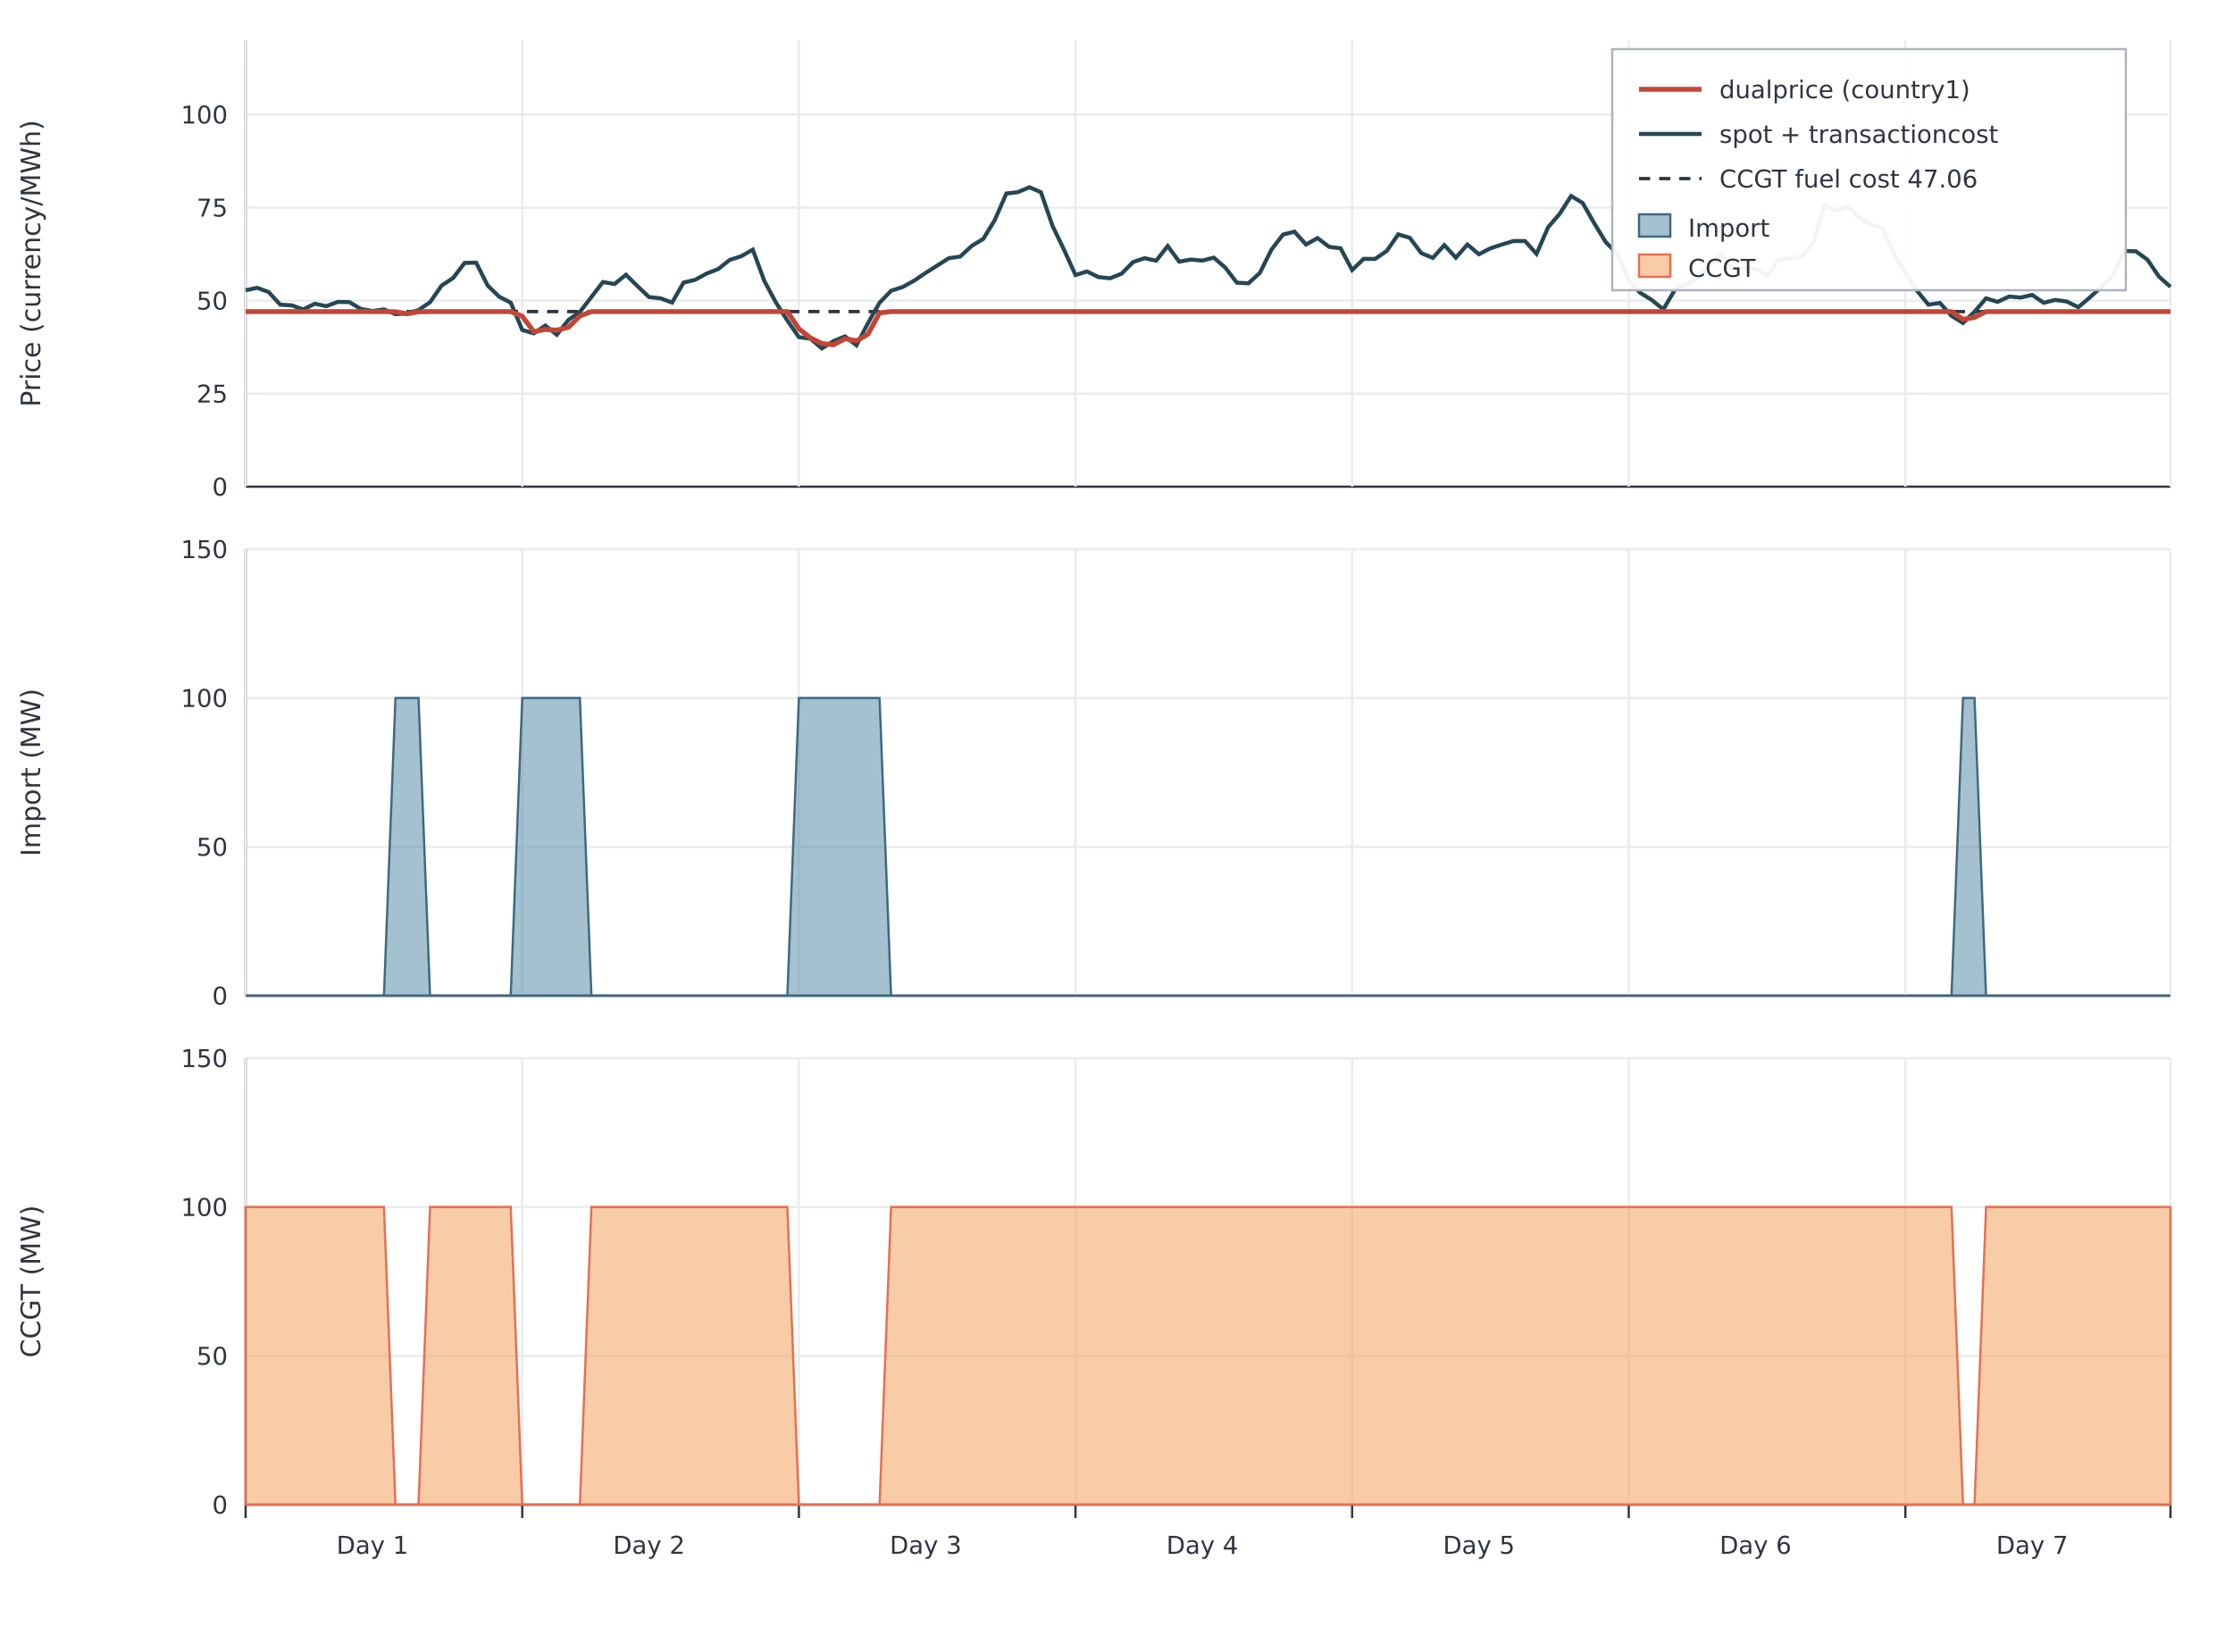
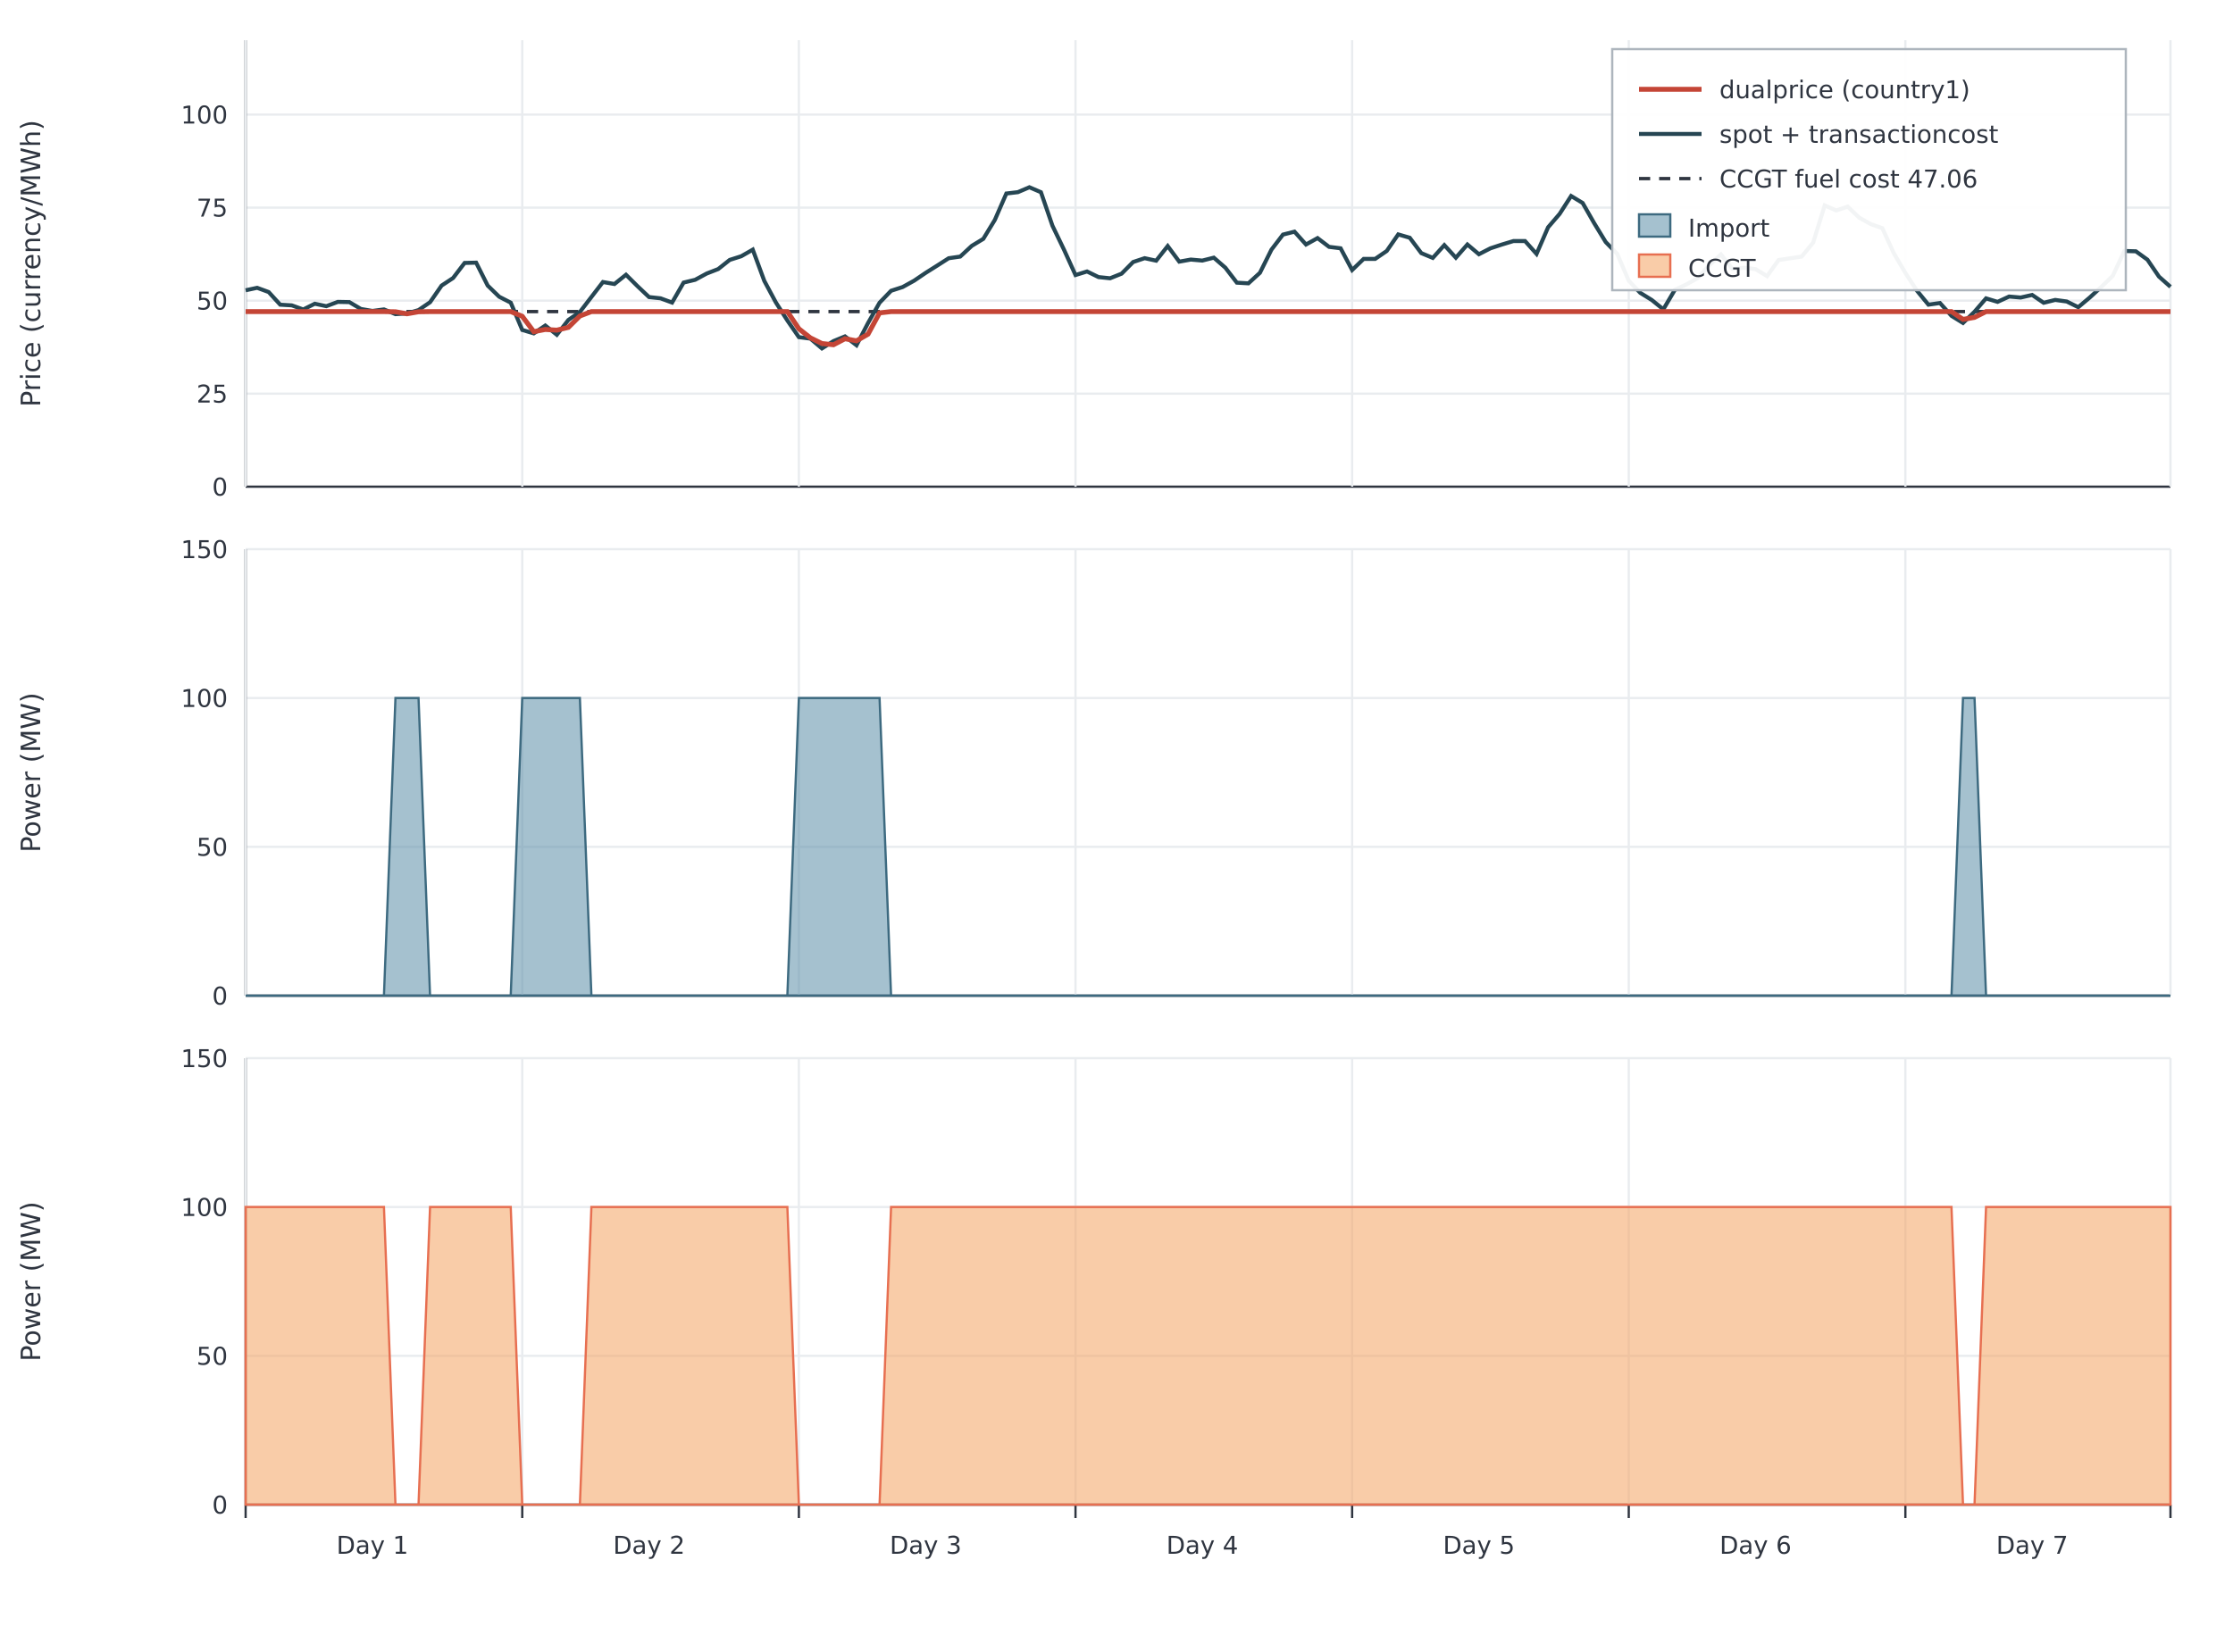
<svg xmlns="http://www.w3.org/2000/svg" width="1000" height="740" viewBox="0 0 1000 740" role="img" aria-label="Domestic dualprice versus import cost and CCGT dispatch over one week">
  <rect width="100%" height="100%" fill="#ffffff" />
  <line x1="110.0" y1="218.0" x2="972.0" y2="218.0" stroke="#e9ecef" stroke-width="1" />
  <text x="102.0" y="222.0" text-anchor="end" font-family="DejaVu Sans, sans-serif" font-size="11" fill="#2f3540">0</text>
  <line x1="110.0" y1="176.333" x2="972.0" y2="176.333" stroke="#e9ecef" stroke-width="1" />
  <text x="102.0" y="180.333" text-anchor="end" font-family="DejaVu Sans, sans-serif" font-size="11" fill="#2f3540">25</text>
  <line x1="110.0" y1="134.667" x2="972.0" y2="134.667" stroke="#e9ecef" stroke-width="1" />
  <text x="102.0" y="138.667" text-anchor="end" font-family="DejaVu Sans, sans-serif" font-size="11" fill="#2f3540">50</text>
  <line x1="110.0" y1="93.0" x2="972.0" y2="93.0" stroke="#e9ecef" stroke-width="1" />
  <text x="102.0" y="97.0" text-anchor="end" font-family="DejaVu Sans, sans-serif" font-size="11" fill="#2f3540">75</text>
  <line x1="110.0" y1="51.333" x2="972.0" y2="51.333" stroke="#e9ecef" stroke-width="1" />
  <text x="102.0" y="55.333" text-anchor="end" font-family="DejaVu Sans, sans-serif" font-size="11" fill="#2f3540">100</text>
  <line x1="110.0" y1="18.0" x2="110.0" y2="218.0" stroke="#2f3540" stroke-width="1" />
  <line x1="110.0" y1="218.0" x2="972.0" y2="218.0" stroke="#2f3540" stroke-width="1" />
  <text x="18" y="118.0" text-anchor="middle" font-family="DejaVu Sans, sans-serif" font-size="12" fill="#2f3540" transform="rotate(-90 18 118.0)">Price (currency/MWh)</text>
  <line x1="110.0" y1="446.0" x2="972.0" y2="446.0" stroke="#e9ecef" stroke-width="1" />
  <text x="102.0" y="450.0" text-anchor="end" font-family="DejaVu Sans, sans-serif" font-size="11" fill="#2f3540">0</text>
  <line x1="110.0" y1="379.333" x2="972.0" y2="379.333" stroke="#e9ecef" stroke-width="1" />
  <text x="102.0" y="383.333" text-anchor="end" font-family="DejaVu Sans, sans-serif" font-size="11" fill="#2f3540">50</text>
  <line x1="110.0" y1="312.667" x2="972.0" y2="312.667" stroke="#e9ecef" stroke-width="1" />
  <text x="102.0" y="316.667" text-anchor="end" font-family="DejaVu Sans, sans-serif" font-size="11" fill="#2f3540">100</text>
  <line x1="110.0" y1="246.0" x2="972.0" y2="246.0" stroke="#e9ecef" stroke-width="1" />
  <text x="102.0" y="250.0" text-anchor="end" font-family="DejaVu Sans, sans-serif" font-size="11" fill="#2f3540">150</text>
  <line x1="110.0" y1="246.0" x2="110.0" y2="446.0" stroke="#2f3540" stroke-width="1" />
  <line x1="110.0" y1="446.0" x2="972.0" y2="446.0" stroke="#2f3540" stroke-width="1" />
-   <text x="18" y="346.0" text-anchor="middle" font-family="DejaVu Sans, sans-serif" font-size="12" fill="#2f3540" transform="rotate(-90 18 346.0)">Import (MW)</text>
+   <text x="18" y="346.0" text-anchor="middle" font-family="DejaVu Sans, sans-serif" font-size="12" fill="#2f3540" transform="rotate(-90 18 346.0)">Power (MW)</text>
  <line x1="110.0" y1="674.0" x2="972.0" y2="674.0" stroke="#e9ecef" stroke-width="1" />
  <text x="102.0" y="678.0" text-anchor="end" font-family="DejaVu Sans, sans-serif" font-size="11" fill="#2f3540">0</text>
  <line x1="110.0" y1="607.333" x2="972.0" y2="607.333" stroke="#e9ecef" stroke-width="1" />
  <text x="102.0" y="611.333" text-anchor="end" font-family="DejaVu Sans, sans-serif" font-size="11" fill="#2f3540">50</text>
  <line x1="110.0" y1="540.667" x2="972.0" y2="540.667" stroke="#e9ecef" stroke-width="1" />
  <text x="102.0" y="544.667" text-anchor="end" font-family="DejaVu Sans, sans-serif" font-size="11" fill="#2f3540">100</text>
  <line x1="110.0" y1="474.0" x2="972.0" y2="474.0" stroke="#e9ecef" stroke-width="1" />
  <text x="102.0" y="478.0" text-anchor="end" font-family="DejaVu Sans, sans-serif" font-size="11" fill="#2f3540">150</text>
  <line x1="110.0" y1="474.0" x2="110.0" y2="674.0" stroke="#2f3540" stroke-width="1" />
  <line x1="110.0" y1="674.0" x2="972.0" y2="674.0" stroke="#2f3540" stroke-width="1" />
-   <text x="18" y="574.0" text-anchor="middle" font-family="DejaVu Sans, sans-serif" font-size="12" fill="#2f3540" transform="rotate(-90 18 574.0)">CCGT (MW)</text>
+   <text x="18" y="574.0" text-anchor="middle" font-family="DejaVu Sans, sans-serif" font-size="12" fill="#2f3540" transform="rotate(-90 18 574.0)">Power (MW)</text>
  <line x1="110.0" y1="18.0" x2="110.0" y2="218.0" stroke="#e9ecef" stroke-width="1" />
  <line x1="110.0" y1="246.0" x2="110.0" y2="446.0" stroke="#e9ecef" stroke-width="1" />
  <line x1="110.0" y1="474.0" x2="110.0" y2="674.0" stroke="#e9ecef" stroke-width="1" />
  <line x1="110.0" y1="674.0" x2="110.0" y2="680.0" stroke="#2f3540" stroke-width="1" />
  <text x="166.778" y="696.0" text-anchor="middle" font-family="DejaVu Sans, sans-serif" font-size="11" fill="#2f3540">Day 1</text>
  <line x1="233.88" y1="18.0" x2="233.88" y2="218.0" stroke="#e9ecef" stroke-width="1" />
  <line x1="233.88" y1="246.0" x2="233.88" y2="446.0" stroke="#e9ecef" stroke-width="1" />
  <line x1="233.88" y1="474.0" x2="233.88" y2="674.0" stroke="#e9ecef" stroke-width="1" />
  <line x1="233.88" y1="674.0" x2="233.88" y2="680.0" stroke="#2f3540" stroke-width="1" />
  <text x="290.659" y="696.0" text-anchor="middle" font-family="DejaVu Sans, sans-serif" font-size="11" fill="#2f3540">Day 2</text>
  <line x1="357.76" y1="18.0" x2="357.76" y2="218.0" stroke="#e9ecef" stroke-width="1" />
  <line x1="357.76" y1="246.0" x2="357.76" y2="446.0" stroke="#e9ecef" stroke-width="1" />
  <line x1="357.76" y1="474.0" x2="357.76" y2="674.0" stroke="#e9ecef" stroke-width="1" />
  <line x1="357.76" y1="674.0" x2="357.76" y2="680.0" stroke="#2f3540" stroke-width="1" />
  <text x="414.539" y="696.0" text-anchor="middle" font-family="DejaVu Sans, sans-serif" font-size="11" fill="#2f3540">Day 3</text>
  <line x1="481.641" y1="18.0" x2="481.641" y2="218.0" stroke="#e9ecef" stroke-width="1" />
  <line x1="481.641" y1="246.0" x2="481.641" y2="446.0" stroke="#e9ecef" stroke-width="1" />
  <line x1="481.641" y1="474.0" x2="481.641" y2="674.0" stroke="#e9ecef" stroke-width="1" />
  <line x1="481.641" y1="674.0" x2="481.641" y2="680.0" stroke="#2f3540" stroke-width="1" />
  <text x="538.419" y="696.0" text-anchor="middle" font-family="DejaVu Sans, sans-serif" font-size="11" fill="#2f3540">Day 4</text>
  <line x1="605.521" y1="18.0" x2="605.521" y2="218.0" stroke="#e9ecef" stroke-width="1" />
  <line x1="605.521" y1="246.0" x2="605.521" y2="446.0" stroke="#e9ecef" stroke-width="1" />
  <line x1="605.521" y1="474.0" x2="605.521" y2="674.0" stroke="#e9ecef" stroke-width="1" />
  <line x1="605.521" y1="674.0" x2="605.521" y2="680.0" stroke="#2f3540" stroke-width="1" />
  <text x="662.299" y="696.0" text-anchor="middle" font-family="DejaVu Sans, sans-serif" font-size="11" fill="#2f3540">Day 5</text>
  <line x1="729.401" y1="18.0" x2="729.401" y2="218.0" stroke="#e9ecef" stroke-width="1" />
  <line x1="729.401" y1="246.0" x2="729.401" y2="446.0" stroke="#e9ecef" stroke-width="1" />
  <line x1="729.401" y1="474.0" x2="729.401" y2="674.0" stroke="#e9ecef" stroke-width="1" />
  <line x1="729.401" y1="674.0" x2="729.401" y2="680.0" stroke="#2f3540" stroke-width="1" />
  <text x="786.18" y="696.0" text-anchor="middle" font-family="DejaVu Sans, sans-serif" font-size="11" fill="#2f3540">Day 6</text>
  <line x1="853.281" y1="18.0" x2="853.281" y2="218.0" stroke="#e9ecef" stroke-width="1" />
  <line x1="853.281" y1="246.0" x2="853.281" y2="446.0" stroke="#e9ecef" stroke-width="1" />
  <line x1="853.281" y1="474.0" x2="853.281" y2="674.0" stroke="#e9ecef" stroke-width="1" />
  <line x1="853.281" y1="674.0" x2="853.281" y2="680.0" stroke="#2f3540" stroke-width="1" />
  <text x="910.06" y="696.0" text-anchor="middle" font-family="DejaVu Sans, sans-serif" font-size="11" fill="#2f3540">Day 7</text>
  <line x1="972.0" y1="18.0" x2="972.0" y2="218.0" stroke="#e9ecef" stroke-width="1" />
  <line x1="972.0" y1="246.0" x2="972.0" y2="446.0" stroke="#e9ecef" stroke-width="1" />
  <line x1="972.0" y1="474.0" x2="972.0" y2="674.0" stroke="#e9ecef" stroke-width="1" />
  <line x1="972.0" y1="674.0" x2="972.0" y2="680.0" stroke="#2f3540" stroke-width="1" />
  <line x1="110.0" y1="139.567" x2="972.0" y2="139.567" stroke="#2f3540" stroke-width="1.5" stroke-dasharray="5 4" />
  <polyline fill="none" stroke="#264653" stroke-width="1.8" points="110.00,130.03 115.16,128.92 120.32,130.82 125.49,136.48 130.65,136.78 135.81,138.63 140.97,136.05 146.13,137.15 151.29,135.23 156.46,135.33 161.62,138.40 166.78,139.28 171.94,138.60 177.10,140.72 182.26,140.40 187.43,138.90 192.59,135.38 197.75,127.93 202.91,124.53 208.07,117.78 213.23,117.65 218.40,127.92 223.56,132.92 228.72,135.57 233.88,147.80 239.04,149.33 244.20,145.83 249.37,149.95 254.53,143.33 259.69,139.75 264.85,133.03 270.01,126.33 275.17,127.22 280.34,123.07 285.50,128.20 290.66,133.07 295.82,133.63 300.98,135.53 306.14,126.57 311.31,125.33 316.47,122.53 321.63,120.52 326.79,116.42 331.95,114.78 337.11,111.83 342.28,125.83 347.44,135.45 352.60,143.55 357.76,151.02 362.92,151.68 368.08,156.07 373.25,152.80 378.41,150.68 383.57,154.65 388.73,144.70 393.89,135.60 399.05,130.25 404.22,128.58 409.38,125.72 414.54,122.22 419.70,118.97 424.86,115.67 430.02,114.93 435.19,110.13 440.35,107.00 445.51,98.52 450.67,86.68 455.83,86.08 460.99,83.88 466.16,86.10 471.32,101.12 476.48,111.83 481.64,123.20 486.80,121.60 491.96,124.12 497.13,124.65 502.29,122.58 507.45,117.37 512.61,115.65 517.77,116.77 522.93,110.22 528.10,117.20 533.26,116.27 538.42,116.72 543.58,115.42 548.74,119.90 553.90,126.62 559.07,126.92 564.23,122.20 569.39,111.83 574.55,105.08 579.71,103.77 584.87,109.53 590.04,106.65 595.20,110.58 600.36,111.22 605.52,120.95 610.68,115.98 615.84,115.97 621.01,112.43 626.17,105.00 631.33,106.50 636.49,113.38 641.65,115.53 646.81,109.80 651.98,115.43 657.14,109.52 662.30,113.88 667.46,111.23 672.62,109.53 677.78,107.97 682.95,107.97 688.11,113.73 693.27,101.83 698.43,95.83 703.59,87.80 708.75,90.92 713.92,99.97 719.08,108.42 724.24,113.72 729.40,125.75 734.56,131.18 739.72,134.38 744.89,138.57 750.05,129.82 755.21,127.40 760.37,124.52 765.53,118.70 770.69,113.97 775.86,120.48 781.02,119.92 786.18,120.55 791.34,123.70 796.50,116.47 801.66,115.70 806.83,114.95 811.99,108.67 817.15,92.02 822.31,94.27 827.47,92.57 832.63,97.52 837.80,100.38 842.96,102.22 848.12,113.47 853.28,122.25 858.44,130.18 863.60,136.47 868.77,135.73 873.93,141.48 879.09,144.67 884.25,139.63 889.41,133.65 894.57,135.22 899.74,132.83 904.90,133.28 910.06,132.12 915.22,135.63 920.38,134.35 925.54,135.05 930.71,137.60 935.87,133.25 941.03,128.53 946.19,123.53 951.35,112.42 956.51,112.57 961.68,116.32 966.84,123.90 972.00,128.48" />
  <polyline fill="none" stroke="#c44536" stroke-width="2.2" points="110.00,139.57 115.16,139.57 120.32,139.57 125.49,139.57 130.65,139.57 135.81,139.57 140.97,139.57 146.13,139.57 151.29,139.57 156.46,139.57 161.62,139.57 166.78,139.57 171.94,139.57 177.10,139.66 182.26,140.56 187.43,139.65 192.59,139.57 197.75,139.57 202.91,139.57 208.07,139.57 213.23,139.57 218.40,139.57 223.56,139.57 228.72,139.57 233.88,141.68 239.04,148.57 244.20,147.58 249.37,147.89 254.53,146.64 259.69,141.54 264.85,139.57 270.01,139.57 275.17,139.57 280.34,139.57 285.50,139.57 290.66,139.57 295.82,139.57 300.98,139.57 306.14,139.57 311.31,139.57 316.47,139.57 321.63,139.57 326.79,139.57 331.95,139.57 337.11,139.57 342.28,139.57 347.44,139.57 352.60,139.57 357.76,147.28 362.92,151.35 368.08,153.88 373.25,154.43 378.41,151.74 383.57,152.67 388.73,149.68 393.89,140.15 399.05,139.57 404.22,139.57 409.38,139.57 414.54,139.57 419.70,139.57 424.86,139.57 430.02,139.57 435.19,139.57 440.35,139.57 445.51,139.57 450.67,139.57 455.83,139.57 460.99,139.57 466.16,139.57 471.32,139.57 476.48,139.57 481.64,139.57 486.80,139.57 491.96,139.57 497.13,139.57 502.29,139.57 507.45,139.57 512.61,139.57 517.77,139.57 522.93,139.57 528.10,139.57 533.26,139.57 538.42,139.57 543.58,139.57 548.74,139.57 553.90,139.57 559.07,139.57 564.23,139.57 569.39,139.57 574.55,139.57 579.71,139.57 584.87,139.57 590.04,139.57 595.20,139.57 600.36,139.57 605.52,139.57 610.68,139.57 615.84,139.57 621.01,139.57 626.17,139.57 631.33,139.57 636.49,139.57 641.65,139.57 646.81,139.57 651.98,139.57 657.14,139.57 662.30,139.57 667.46,139.57 672.62,139.57 677.78,139.57 682.95,139.57 688.11,139.57 693.27,139.57 698.43,139.57 703.59,139.57 708.75,139.57 713.92,139.57 719.08,139.57 724.24,139.57 729.40,139.57 734.56,139.57 739.72,139.57 744.89,139.57 750.05,139.57 755.21,139.57 760.37,139.57 765.53,139.57 770.69,139.57 775.86,139.57 781.02,139.57 786.18,139.57 791.34,139.57 796.50,139.57 801.66,139.57 806.83,139.57 811.99,139.57 817.15,139.57 822.31,139.57 827.47,139.57 832.63,139.57 837.80,139.57 842.96,139.57 848.12,139.57 853.28,139.57 858.44,139.57 863.60,139.57 868.77,139.57 873.93,139.57 879.09,143.07 884.25,142.15 889.41,139.57 894.57,139.57 899.74,139.57 904.90,139.57 910.06,139.57 915.22,139.57 920.38,139.57 925.54,139.57 930.71,139.57 935.87,139.57 941.03,139.57 946.19,139.57 951.35,139.57 956.51,139.57 961.68,139.57 966.84,139.57 972.00,139.57" />
  <path d="M 110.00 446.00 L 110.00 446.00 L 115.16 446.00 L 120.32 446.00 L 125.49 446.00 L 130.65 446.00 L 135.81 446.00 L 140.97 446.00 L 146.13 446.00 L 151.29 446.00 L 156.46 446.00 L 161.62 446.00 L 166.78 446.00 L 171.94 446.00 L 177.10 312.67 L 182.26 312.67 L 187.43 312.67 L 192.59 446.00 L 197.75 446.00 L 202.91 446.00 L 208.07 446.00 L 213.23 446.00 L 218.40 446.00 L 223.56 446.00 L 228.72 446.00 L 233.88 312.67 L 239.04 312.67 L 244.20 312.67 L 249.37 312.67 L 254.53 312.67 L 259.69 312.67 L 264.85 446.00 L 270.01 446.00 L 275.17 446.00 L 280.34 446.00 L 285.50 446.00 L 290.66 446.00 L 295.82 446.00 L 300.98 446.00 L 306.14 446.00 L 311.31 446.00 L 316.47 446.00 L 321.63 446.00 L 326.79 446.00 L 331.95 446.00 L 337.11 446.00 L 342.28 446.00 L 347.44 446.00 L 352.60 446.00 L 357.76 312.67 L 362.92 312.67 L 368.08 312.67 L 373.25 312.67 L 378.41 312.67 L 383.57 312.67 L 388.73 312.67 L 393.89 312.67 L 399.05 446.00 L 404.22 446.00 L 409.38 446.00 L 414.54 446.00 L 419.70 446.00 L 424.86 446.00 L 430.02 446.00 L 435.19 446.00 L 440.35 446.00 L 445.51 446.00 L 450.67 446.00 L 455.83 446.00 L 460.99 446.00 L 466.16 446.00 L 471.32 446.00 L 476.48 446.00 L 481.64 446.00 L 486.80 446.00 L 491.96 446.00 L 497.13 446.00 L 502.29 446.00 L 507.45 446.00 L 512.61 446.00 L 517.77 446.00 L 522.93 446.00 L 528.10 446.00 L 533.26 446.00 L 538.42 446.00 L 543.58 446.00 L 548.74 446.00 L 553.90 446.00 L 559.07 446.00 L 564.23 446.00 L 569.39 446.00 L 574.55 446.00 L 579.71 446.00 L 584.87 446.00 L 590.04 446.00 L 595.20 446.00 L 600.36 446.00 L 605.52 446.00 L 610.68 446.00 L 615.84 446.00 L 621.01 446.00 L 626.17 446.00 L 631.33 446.00 L 636.49 446.00 L 641.65 446.00 L 646.81 446.00 L 651.98 446.00 L 657.14 446.00 L 662.30 446.00 L 667.46 446.00 L 672.62 446.00 L 677.78 446.00 L 682.95 446.00 L 688.11 446.00 L 693.27 446.00 L 698.43 446.00 L 703.59 446.00 L 708.75 446.00 L 713.92 446.00 L 719.08 446.00 L 724.24 446.00 L 729.40 446.00 L 734.56 446.00 L 739.72 446.00 L 744.89 446.00 L 750.05 446.00 L 755.21 446.00 L 760.37 446.00 L 765.53 446.00 L 770.69 446.00 L 775.86 446.00 L 781.02 446.00 L 786.18 446.00 L 791.34 446.00 L 796.50 446.00 L 801.66 446.00 L 806.83 446.00 L 811.99 446.00 L 817.15 446.00 L 822.31 446.00 L 827.47 446.00 L 832.63 446.00 L 837.80 446.00 L 842.96 446.00 L 848.12 446.00 L 853.28 446.00 L 858.44 446.00 L 863.60 446.00 L 868.77 446.00 L 873.93 446.00 L 879.09 312.67 L 884.25 312.67 L 889.41 446.00 L 894.57 446.00 L 899.74 446.00 L 904.90 446.00 L 910.06 446.00 L 915.22 446.00 L 920.38 446.00 L 925.54 446.00 L 930.71 446.00 L 935.87 446.00 L 941.03 446.00 L 946.19 446.00 L 951.35 446.00 L 956.51 446.00 L 961.68 446.00 L 966.84 446.00 L 972.00 446.00 L 972.00 446.00 Z" fill="#5b8fa8" fill-opacity="0.55" stroke="#3d6a80" stroke-width="1" />
  <path d="M 110.00 674.00 L 110.00 540.67 L 115.16 540.67 L 120.32 540.67 L 125.49 540.67 L 130.65 540.67 L 135.81 540.67 L 140.97 540.67 L 146.13 540.67 L 151.29 540.67 L 156.46 540.67 L 161.62 540.67 L 166.78 540.67 L 171.94 540.67 L 177.10 674.00 L 182.26 674.00 L 187.43 674.00 L 192.59 540.67 L 197.75 540.67 L 202.91 540.67 L 208.07 540.67 L 213.23 540.67 L 218.40 540.67 L 223.56 540.67 L 228.72 540.67 L 233.88 674.00 L 239.04 674.00 L 244.20 674.00 L 249.37 674.00 L 254.53 674.00 L 259.69 674.00 L 264.85 540.67 L 270.01 540.67 L 275.17 540.67 L 280.34 540.67 L 285.50 540.67 L 290.66 540.67 L 295.82 540.67 L 300.98 540.67 L 306.14 540.67 L 311.31 540.67 L 316.47 540.67 L 321.63 540.67 L 326.79 540.67 L 331.95 540.67 L 337.11 540.67 L 342.28 540.67 L 347.44 540.67 L 352.60 540.67 L 357.76 674.00 L 362.92 674.00 L 368.08 674.00 L 373.25 674.00 L 378.41 674.00 L 383.57 674.00 L 388.73 674.00 L 393.89 674.00 L 399.05 540.67 L 404.22 540.67 L 409.38 540.67 L 414.54 540.67 L 419.70 540.67 L 424.86 540.67 L 430.02 540.67 L 435.19 540.67 L 440.35 540.67 L 445.51 540.67 L 450.67 540.67 L 455.83 540.67 L 460.99 540.67 L 466.16 540.67 L 471.32 540.67 L 476.48 540.67 L 481.64 540.67 L 486.80 540.67 L 491.96 540.67 L 497.13 540.67 L 502.29 540.67 L 507.45 540.67 L 512.61 540.67 L 517.77 540.67 L 522.93 540.67 L 528.10 540.67 L 533.26 540.67 L 538.42 540.67 L 543.58 540.67 L 548.74 540.67 L 553.90 540.67 L 559.07 540.67 L 564.23 540.67 L 569.39 540.67 L 574.55 540.67 L 579.71 540.67 L 584.87 540.67 L 590.04 540.67 L 595.20 540.67 L 600.36 540.67 L 605.52 540.67 L 610.68 540.67 L 615.84 540.67 L 621.01 540.67 L 626.17 540.67 L 631.33 540.67 L 636.49 540.67 L 641.65 540.67 L 646.81 540.67 L 651.98 540.67 L 657.14 540.67 L 662.30 540.67 L 667.46 540.67 L 672.62 540.67 L 677.78 540.67 L 682.95 540.67 L 688.11 540.67 L 693.27 540.67 L 698.43 540.67 L 703.59 540.67 L 708.75 540.67 L 713.92 540.67 L 719.08 540.67 L 724.24 540.67 L 729.40 540.67 L 734.56 540.67 L 739.72 540.67 L 744.89 540.67 L 750.05 540.67 L 755.21 540.67 L 760.37 540.67 L 765.53 540.67 L 770.69 540.67 L 775.86 540.67 L 781.02 540.67 L 786.18 540.67 L 791.34 540.67 L 796.50 540.67 L 801.66 540.67 L 806.83 540.67 L 811.99 540.67 L 817.15 540.67 L 822.31 540.67 L 827.47 540.67 L 832.63 540.67 L 837.80 540.67 L 842.96 540.67 L 848.12 540.67 L 853.28 540.67 L 858.44 540.67 L 863.60 540.67 L 868.77 540.67 L 873.93 540.67 L 879.09 674.00 L 884.25 674.00 L 889.41 540.67 L 894.57 540.67 L 899.74 540.67 L 904.90 540.67 L 910.06 540.67 L 915.22 540.67 L 920.38 540.67 L 925.54 540.67 L 930.71 540.67 L 935.87 540.67 L 941.03 540.67 L 946.19 540.67 L 951.35 540.67 L 956.51 540.67 L 961.68 540.67 L 966.84 540.67 L 972.00 540.67 L 972.00 674.00 Z" fill="#f4a261" fill-opacity="0.55" stroke="#e76f51" stroke-width="1" />
  <rect x="722.0" y="22.0" width="230" height="108" fill="#ffffff" fill-opacity="0.94" stroke="#adb5bd" stroke-width="1" />
  <line x1="734.0" y1="40.0" x2="762.0" y2="40.0" stroke="#c44536" stroke-width="2.2" />
  <text x="770.0" y="44.0" font-family="DejaVu Sans, sans-serif" font-size="11" fill="#2f3540">dualprice (country1)</text>
  <line x1="734.0" y1="60.0" x2="762.0" y2="60.0" stroke="#264653" stroke-width="1.8" />
  <text x="770.0" y="64.0" font-family="DejaVu Sans, sans-serif" font-size="11" fill="#2f3540">spot + transactioncost</text>
  <line x1="734.0" y1="80.0" x2="762.0" y2="80.0" stroke="#2f3540" stroke-width="1.5" stroke-dasharray="5 4" />
  <text x="770.0" y="84.0" font-family="DejaVu Sans, sans-serif" font-size="11" fill="#2f3540">CCGT fuel cost 47.06</text>
  <rect x="734.0" y="96.0" width="14" height="10" fill="#5b8fa8" fill-opacity="0.55" stroke="#3d6a80" stroke-width="1" />
  <text x="756.0" y="106.0" font-family="DejaVu Sans, sans-serif" font-size="11" fill="#2f3540">Import</text>
  <rect x="734.0" y="114.0" width="14" height="10" fill="#f4a261" fill-opacity="0.55" stroke="#e76f51" stroke-width="1" />
  <text x="756.0" y="124.0" font-family="DejaVu Sans, sans-serif" font-size="11" fill="#2f3540">CCGT</text>
</svg>
